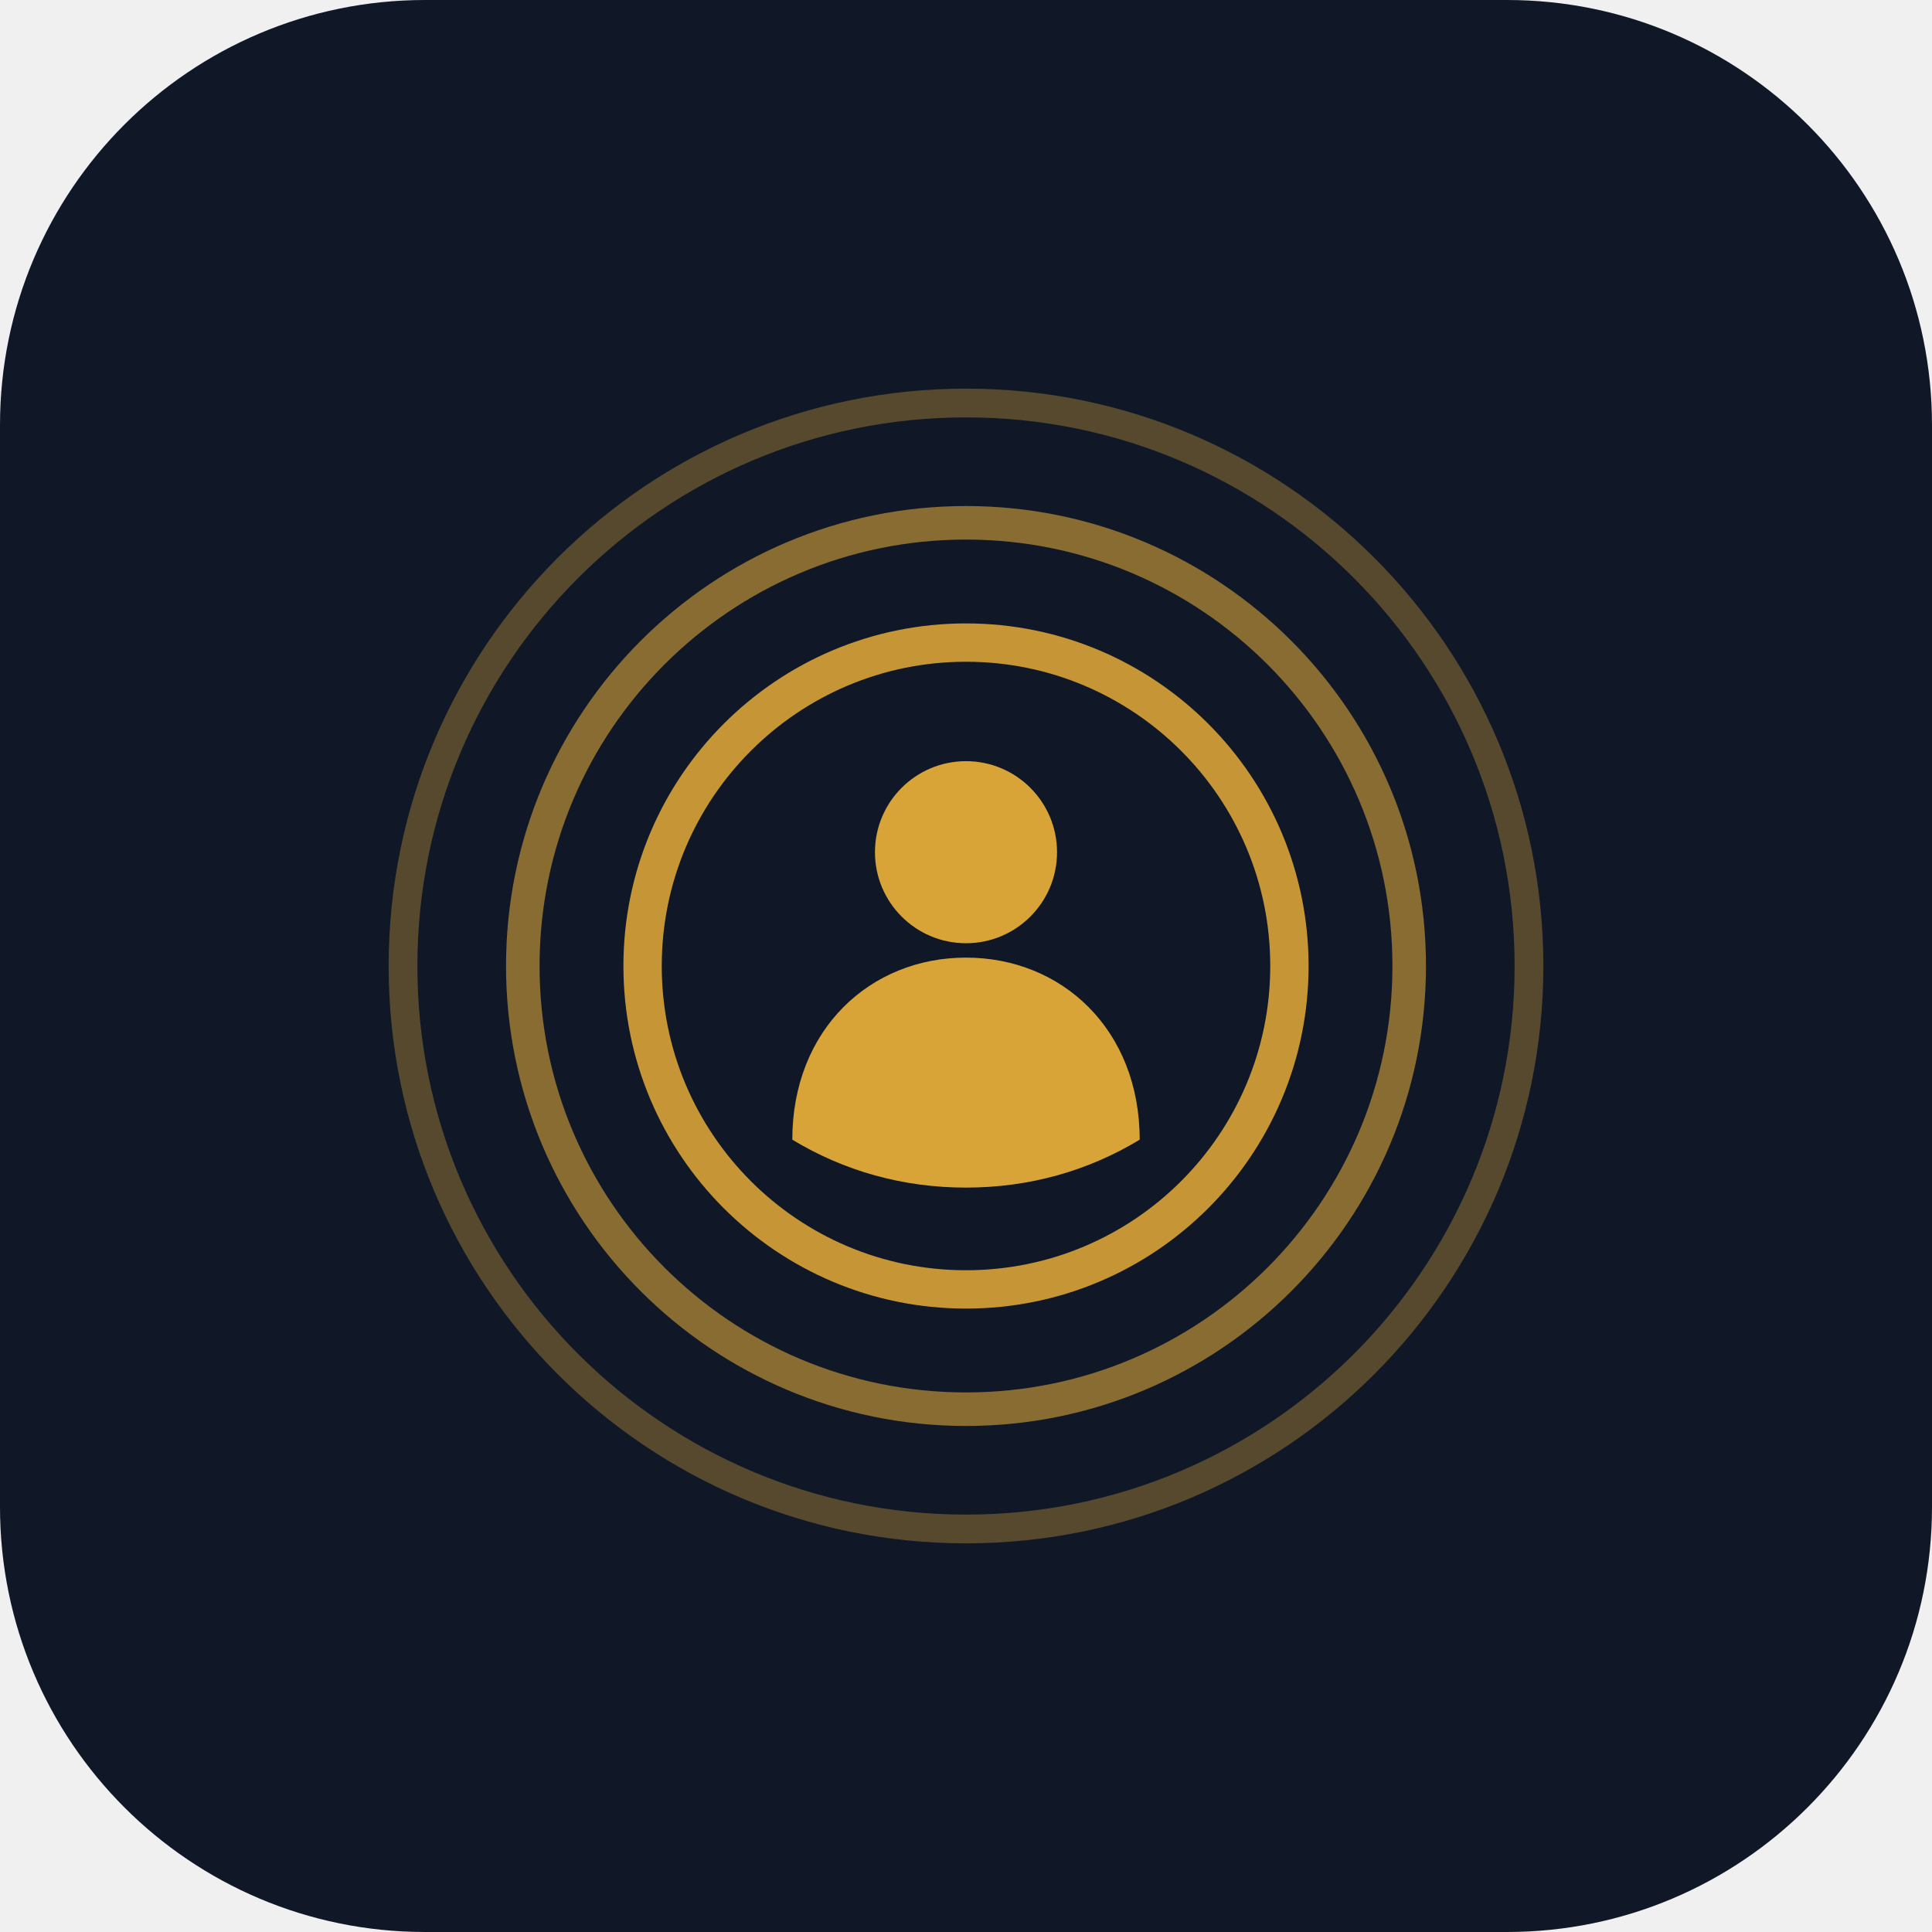
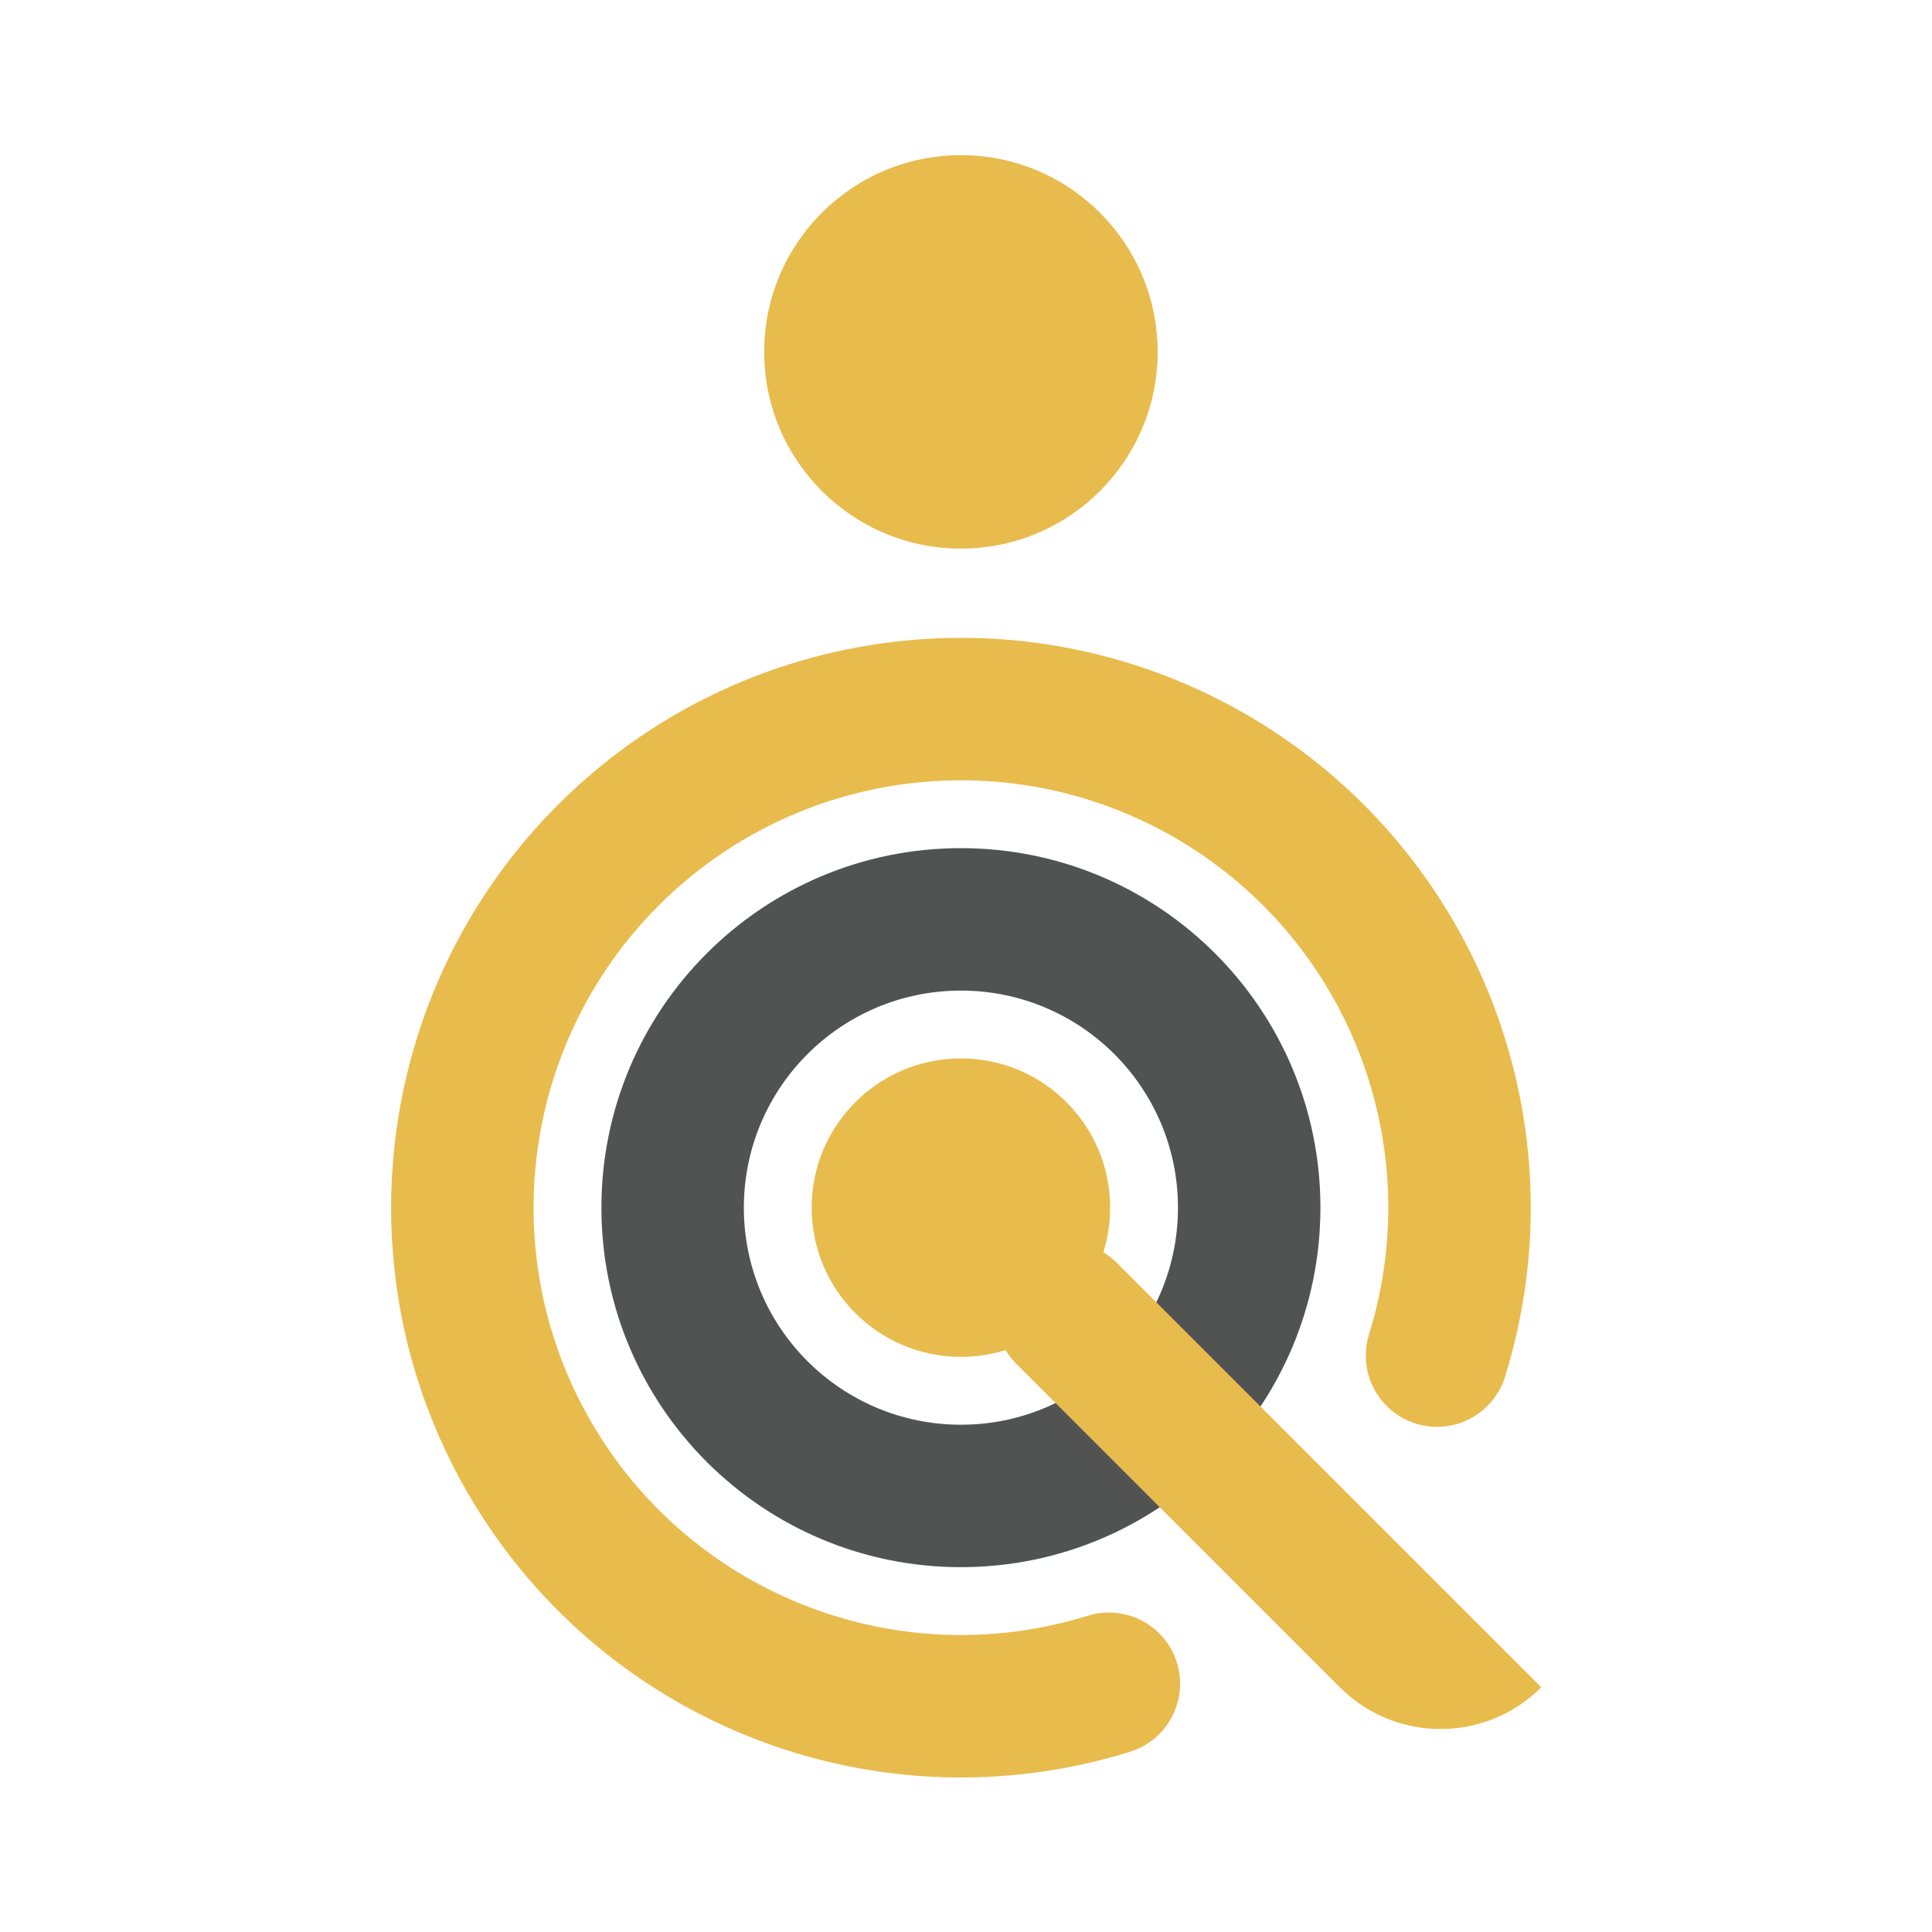
- <svg xmlns="http://www.w3.org/2000/svg" viewBox="0 0 100 100">
-   <rect width="100" height="100" rx="22" fill="#101828" />
-   <g transform="translate(50 50) scale(0.62) translate(-50 -50)" fill="none">
-     <circle cx="50" cy="50" r="47" stroke="#D9A437" stroke-width="2.4" opacity="0.35" />
-     <circle cx="50" cy="50" r="37" stroke="#D9A437" stroke-width="2.8" opacity="0.6" />
-     <circle cx="50" cy="50" r="27" stroke="#D9A437" stroke-width="3.2" opacity="0.9" />
-     <circle cx="50" cy="40.5" r="7.6" fill="#D9A437" />
-     <path d="M35.5 64.5c0-9.2 6.5-15.2 14.5-15.2s14.5 6 14.5 15.2c-4.3 2.6-9.2 4-14.5 4s-10.2-1.4-14.5-4Z" fill="#D9A437" />
-   </g>
+ <svg xmlns="http://www.w3.org/2000/svg" viewBox="-13.661 -16.036 284.821 284.821">
+   <rect x="-13.661" y="-16.036" width="284.821" height="284.821" fill="#FFFFFF" />
+   <path fill="#E8BB4D" d="M152.988 242.197A84 84 0 1 1 208.197 186.988A10.5 10.5 0 0 1 188.148 180.741A63 63 0 1 0 146.741 222.148A10.5 10.5 0 0 1 152.988 242.197Z" />
+   <path fill="#515353" fill-rule="evenodd" d="M181 162C181 191.271 157.271 215 128 215C98.729 215 75 191.271 75 162C75 132.729 98.729 109 128 109C157.271 109 181 132.729 181 162ZM160 162C160 179.673 145.673 194 128 194C110.327 194 96 179.673 96 162C96 144.327 110.327 130 128 130C145.673 130 160 144.327 160 162Z" />
+   <path fill="#E8BB4D" d="M136.132 184.982L183.861 232.71A21 21 0 0 0 213.559 232.71L150.982 170.132A10.5 10.5 0 0 0 136.132 184.982Z" />
+   <path fill="#E8BB4D" d="M106 162A22 22 0 1 1 150 162A22 22 0 1 1 106 162Z" />
+   <path fill="#E8BB4D" d="M99 35.841A29 29 0 1 1 157 35.841A29 29 0 1 1 99 35.841Z" />
</svg>
